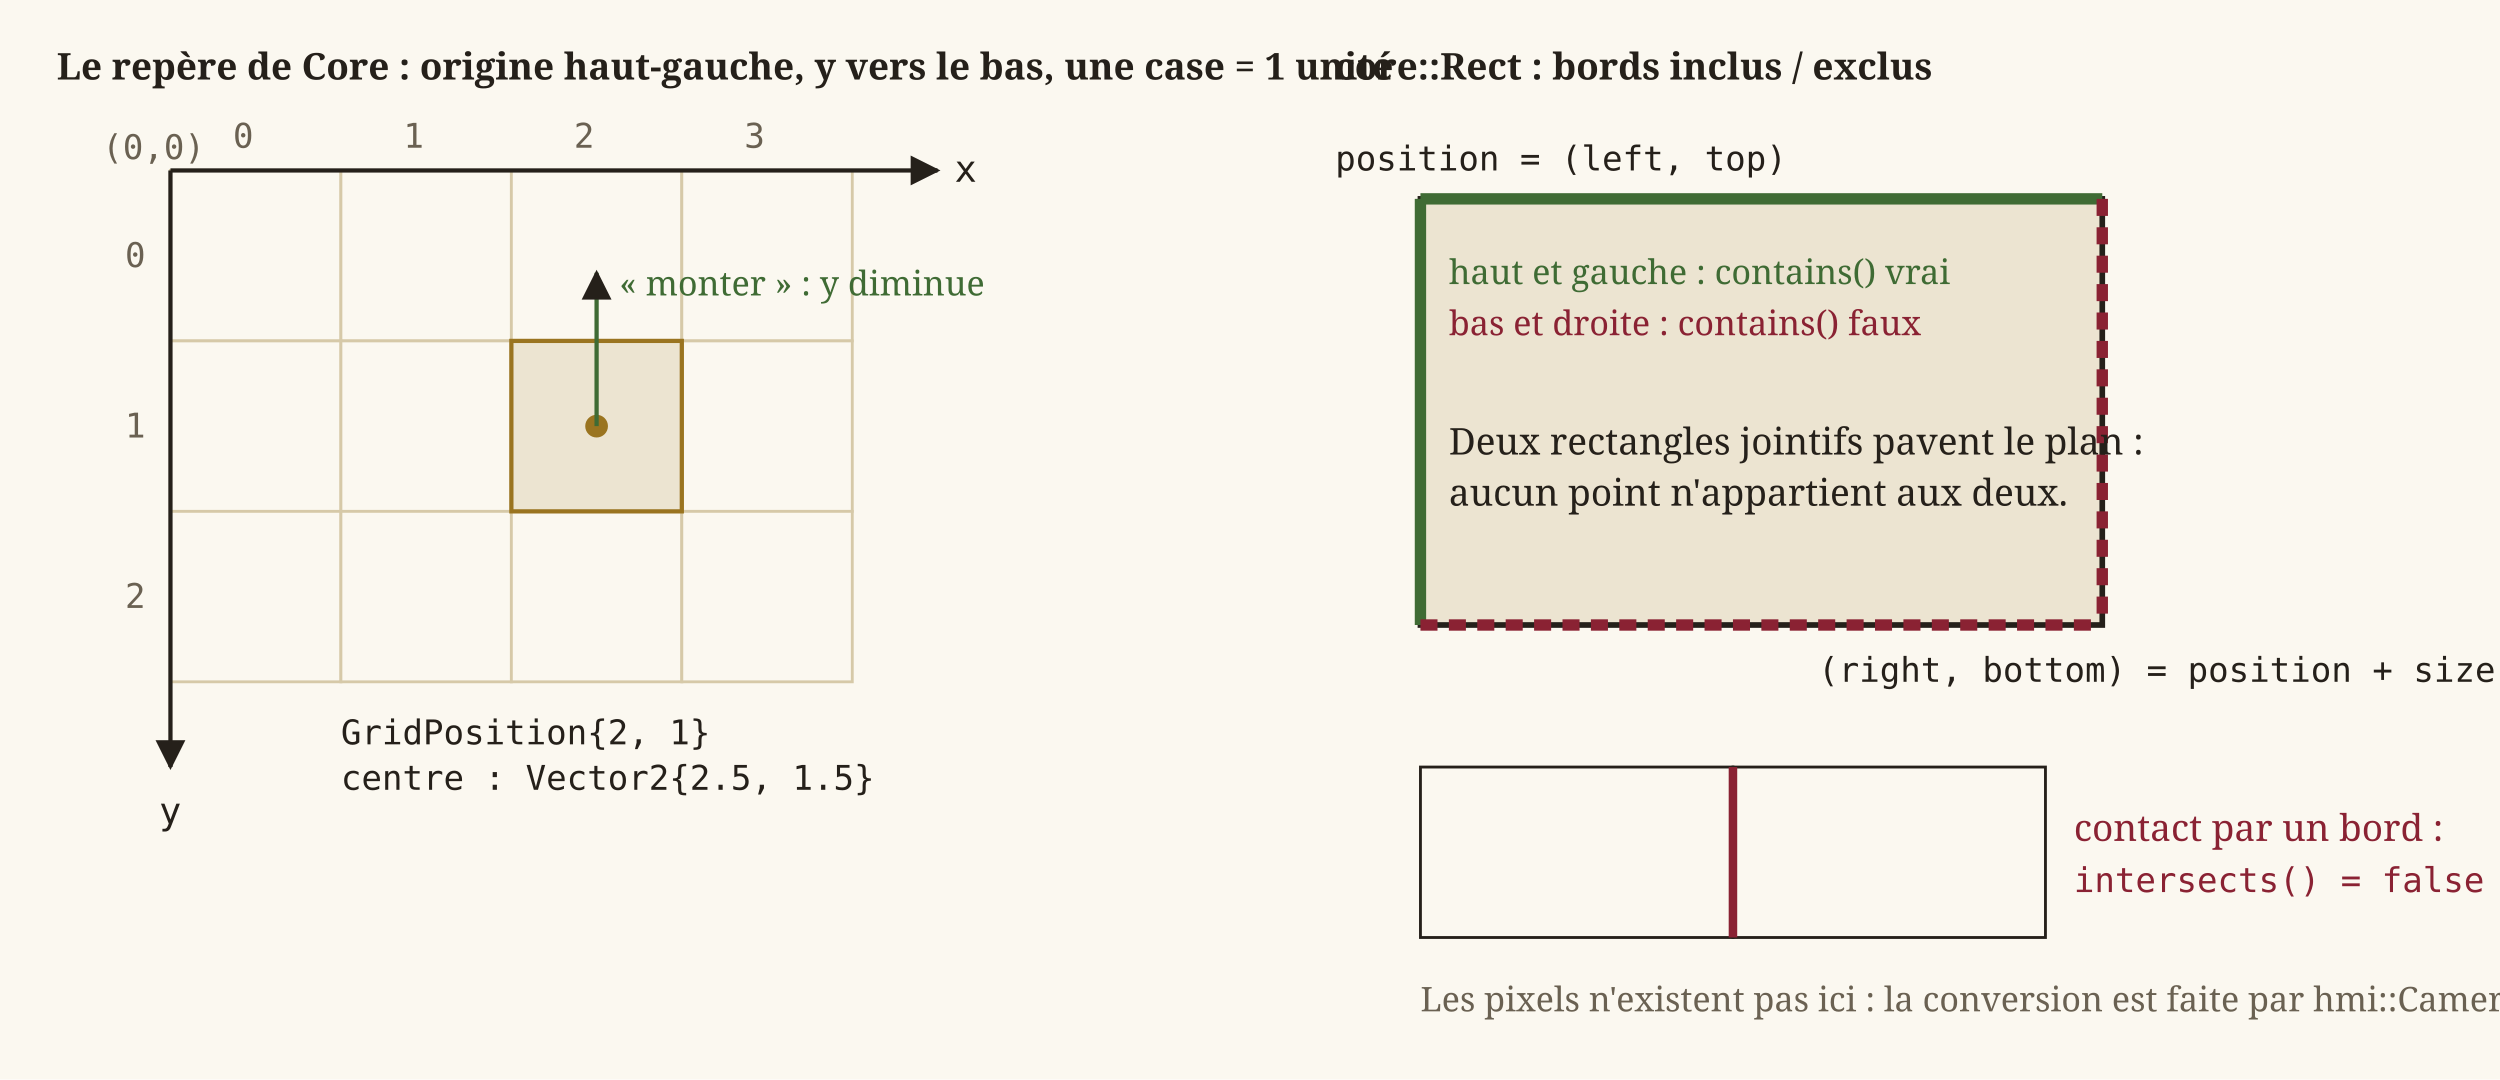
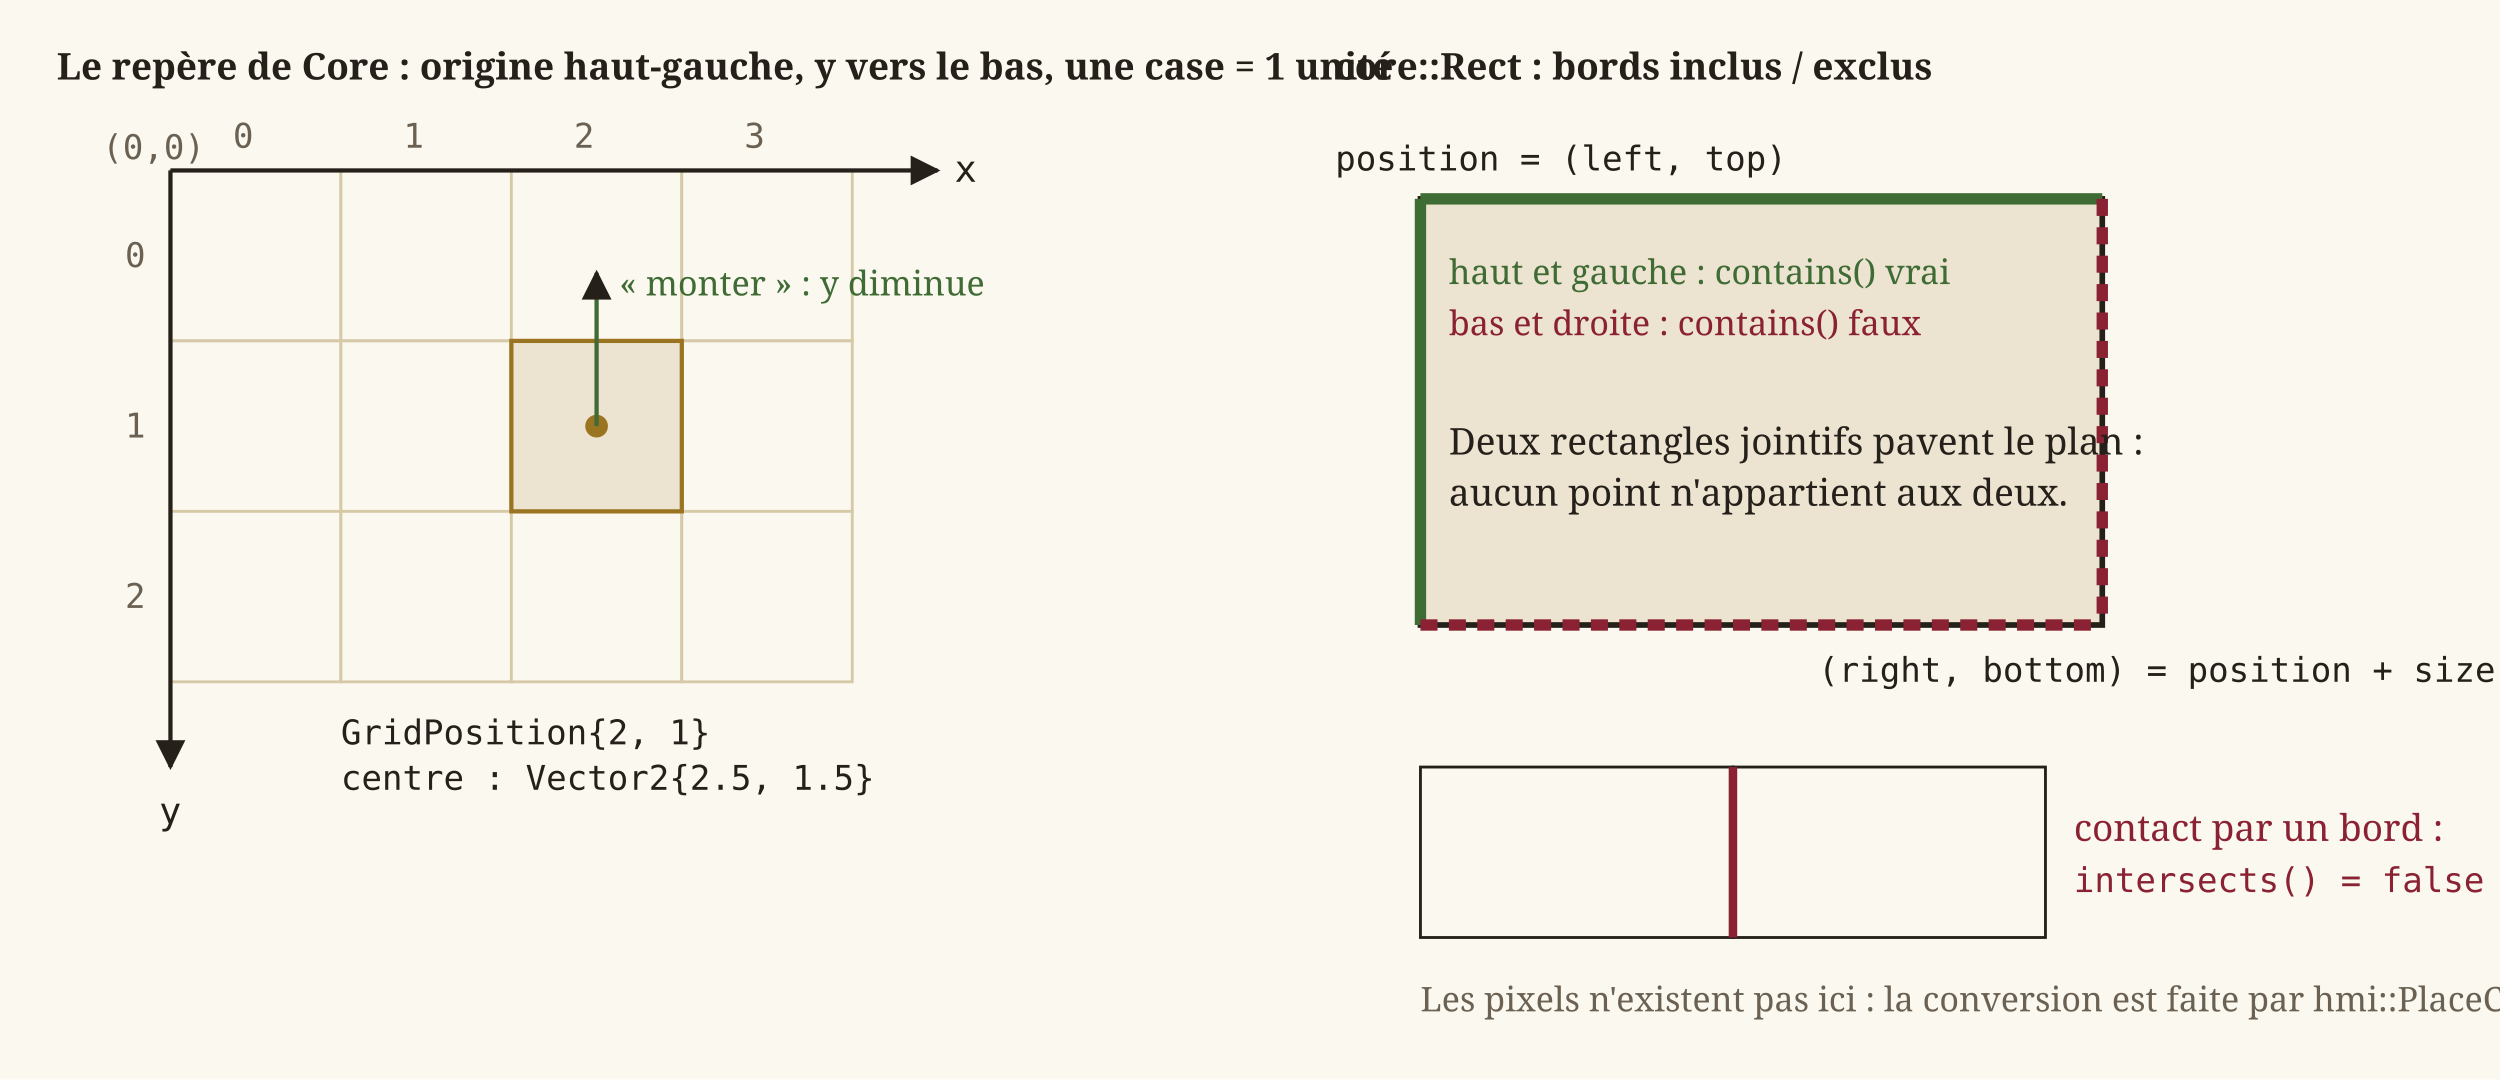
<svg xmlns="http://www.w3.org/2000/svg" viewBox="0 0 880 380" font-family="Georgia, serif" font-size="13">
  <rect width="880" height="380" fill="#fbf8f0" />
  <defs>
    <marker id="f" viewBox="0 0 10 10" refX="9" refY="5" markerWidth="7" markerHeight="7" orient="auto">
      <path d="M0,0 L10,5 L0,10 z" fill="#25201a" />
    </marker>
  </defs>
  <text x="20" y="28" font-weight="600" fill="#25201a">Le repère de Core : origine haut-gauche, y vers le bas, une case = 1 unité</text>
  <g stroke="#d6c9a8" fill="#fbf8f0">
    <rect x="60" y="60" width="60" height="60" />
    <rect x="120" y="60" width="60" height="60" />
    <rect x="180" y="60" width="60" height="60" />
    <rect x="240" y="60" width="60" height="60" />
    <rect x="60" y="120" width="60" height="60" />
    <rect x="120" y="120" width="60" height="60" />
    <rect x="180" y="120" width="60" height="60" />
    <rect x="240" y="120" width="60" height="60" />
    <rect x="60" y="180" width="60" height="60" />
    <rect x="120" y="180" width="60" height="60" />
    <rect x="180" y="180" width="60" height="60" />
    <rect x="240" y="180" width="60" height="60" />
  </g>
  <line x1="60" y1="60" x2="330" y2="60" stroke="#25201a" stroke-width="1.5" marker-end="url(#f)" />
  <line x1="60" y1="60" x2="60" y2="270" stroke="#25201a" stroke-width="1.5" marker-end="url(#f)" />
  <text x="336" y="64" font-family="Consolas, monospace" fill="#25201a">x</text>
  <text x="56" y="290" font-family="Consolas, monospace" fill="#25201a">y</text>
  <text x="36" y="56" font-family="Consolas, monospace" font-size="12" fill="#6a6152">(0,0)</text>
  <g font-family="Consolas, monospace" font-size="12" fill="#6a6152">
    <text x="82" y="52">0</text>
    <text x="142" y="52">1</text>
    <text x="202" y="52">2</text>
    <text x="262" y="52">3</text>
    <text x="44" y="94">0</text>
    <text x="44" y="154">1</text>
    <text x="44" y="214">2</text>
  </g>
  <rect x="180" y="120" width="60" height="60" fill="#ece4d1" stroke="#9a7420" stroke-width="1.5" />
  <circle cx="210" cy="150" r="4" fill="#9a7420" />
  <text x="120" y="262" font-family="Consolas, monospace" font-size="12" fill="#25201a">GridPosition{2, 1}</text>
  <text x="120" y="278" font-family="Consolas, monospace" font-size="12" fill="#25201a">centre : Vector2{2.5, 1.5}</text>
  <path d="M210,150 L210,96" stroke="#3f6b34" stroke-width="1.5" fill="none" marker-end="url(#f)" />
  <text x="218" y="104" font-size="12" fill="#3f6b34">« monter » : y diminue</text>
  <text x="470" y="28" font-weight="600" fill="#25201a">core::Rect : bords inclus / exclus</text>
  <rect x="500" y="70" width="240" height="150" fill="#ece4d1" stroke="#25201a" stroke-width="2" />
  <line x1="500" y1="70" x2="740" y2="70" stroke="#3f6b34" stroke-width="4" />
  <line x1="500" y1="70" x2="500" y2="220" stroke="#3f6b34" stroke-width="4" />
  <line x1="500" y1="220" x2="740" y2="220" stroke="#8a2233" stroke-width="4" stroke-dasharray="6 4" />
  <line x1="740" y1="70" x2="740" y2="220" stroke="#8a2233" stroke-width="4" stroke-dasharray="6 4" />
  <text x="470" y="60" font-family="Consolas, monospace" font-size="12" fill="#25201a">position = (left, top)</text>
  <text x="640" y="240" font-family="Consolas, monospace" font-size="12" fill="#25201a">(right, bottom) = position + size</text>
  <g font-size="12">
    <text x="510" y="100" fill="#3f6b34">haut et gauche : contains() vrai</text>
    <text x="510" y="118" fill="#8a2233">bas et droite : contains() faux</text>
  </g>
  <text x="510" y="160" fill="#25201a">Deux rectangles jointifs pavent le plan :</text>
  <text x="510" y="178" fill="#25201a">aucun point n'appartient aux deux.</text>
  <rect x="500" y="270" width="110" height="60" fill="#fbf8f0" stroke="#25201a" />
  <rect x="610" y="270" width="110" height="60" fill="#fbf8f0" stroke="#25201a" />
  <line x1="610" y1="270" x2="610" y2="330" stroke="#8a2233" stroke-width="3" />
  <text x="730" y="296" fill="#8a2233">contact par un bord :</text>
  <text x="730" y="314" font-family="Consolas, monospace" font-size="12" fill="#8a2233">intersects() = false</text>
-   <text x="500" y="356" font-size="12" fill="#6a6152">Les pixels n'existent pas ici : la conversion est faite par hmi::Camera2D, au rendu.</text>
+   <text x="500" y="356" font-size="12" fill="#6a6152">Les pixels n'existent pas ici : la conversion est faite par hmi::PlaceCamera, au rendu.</text>
</svg>
